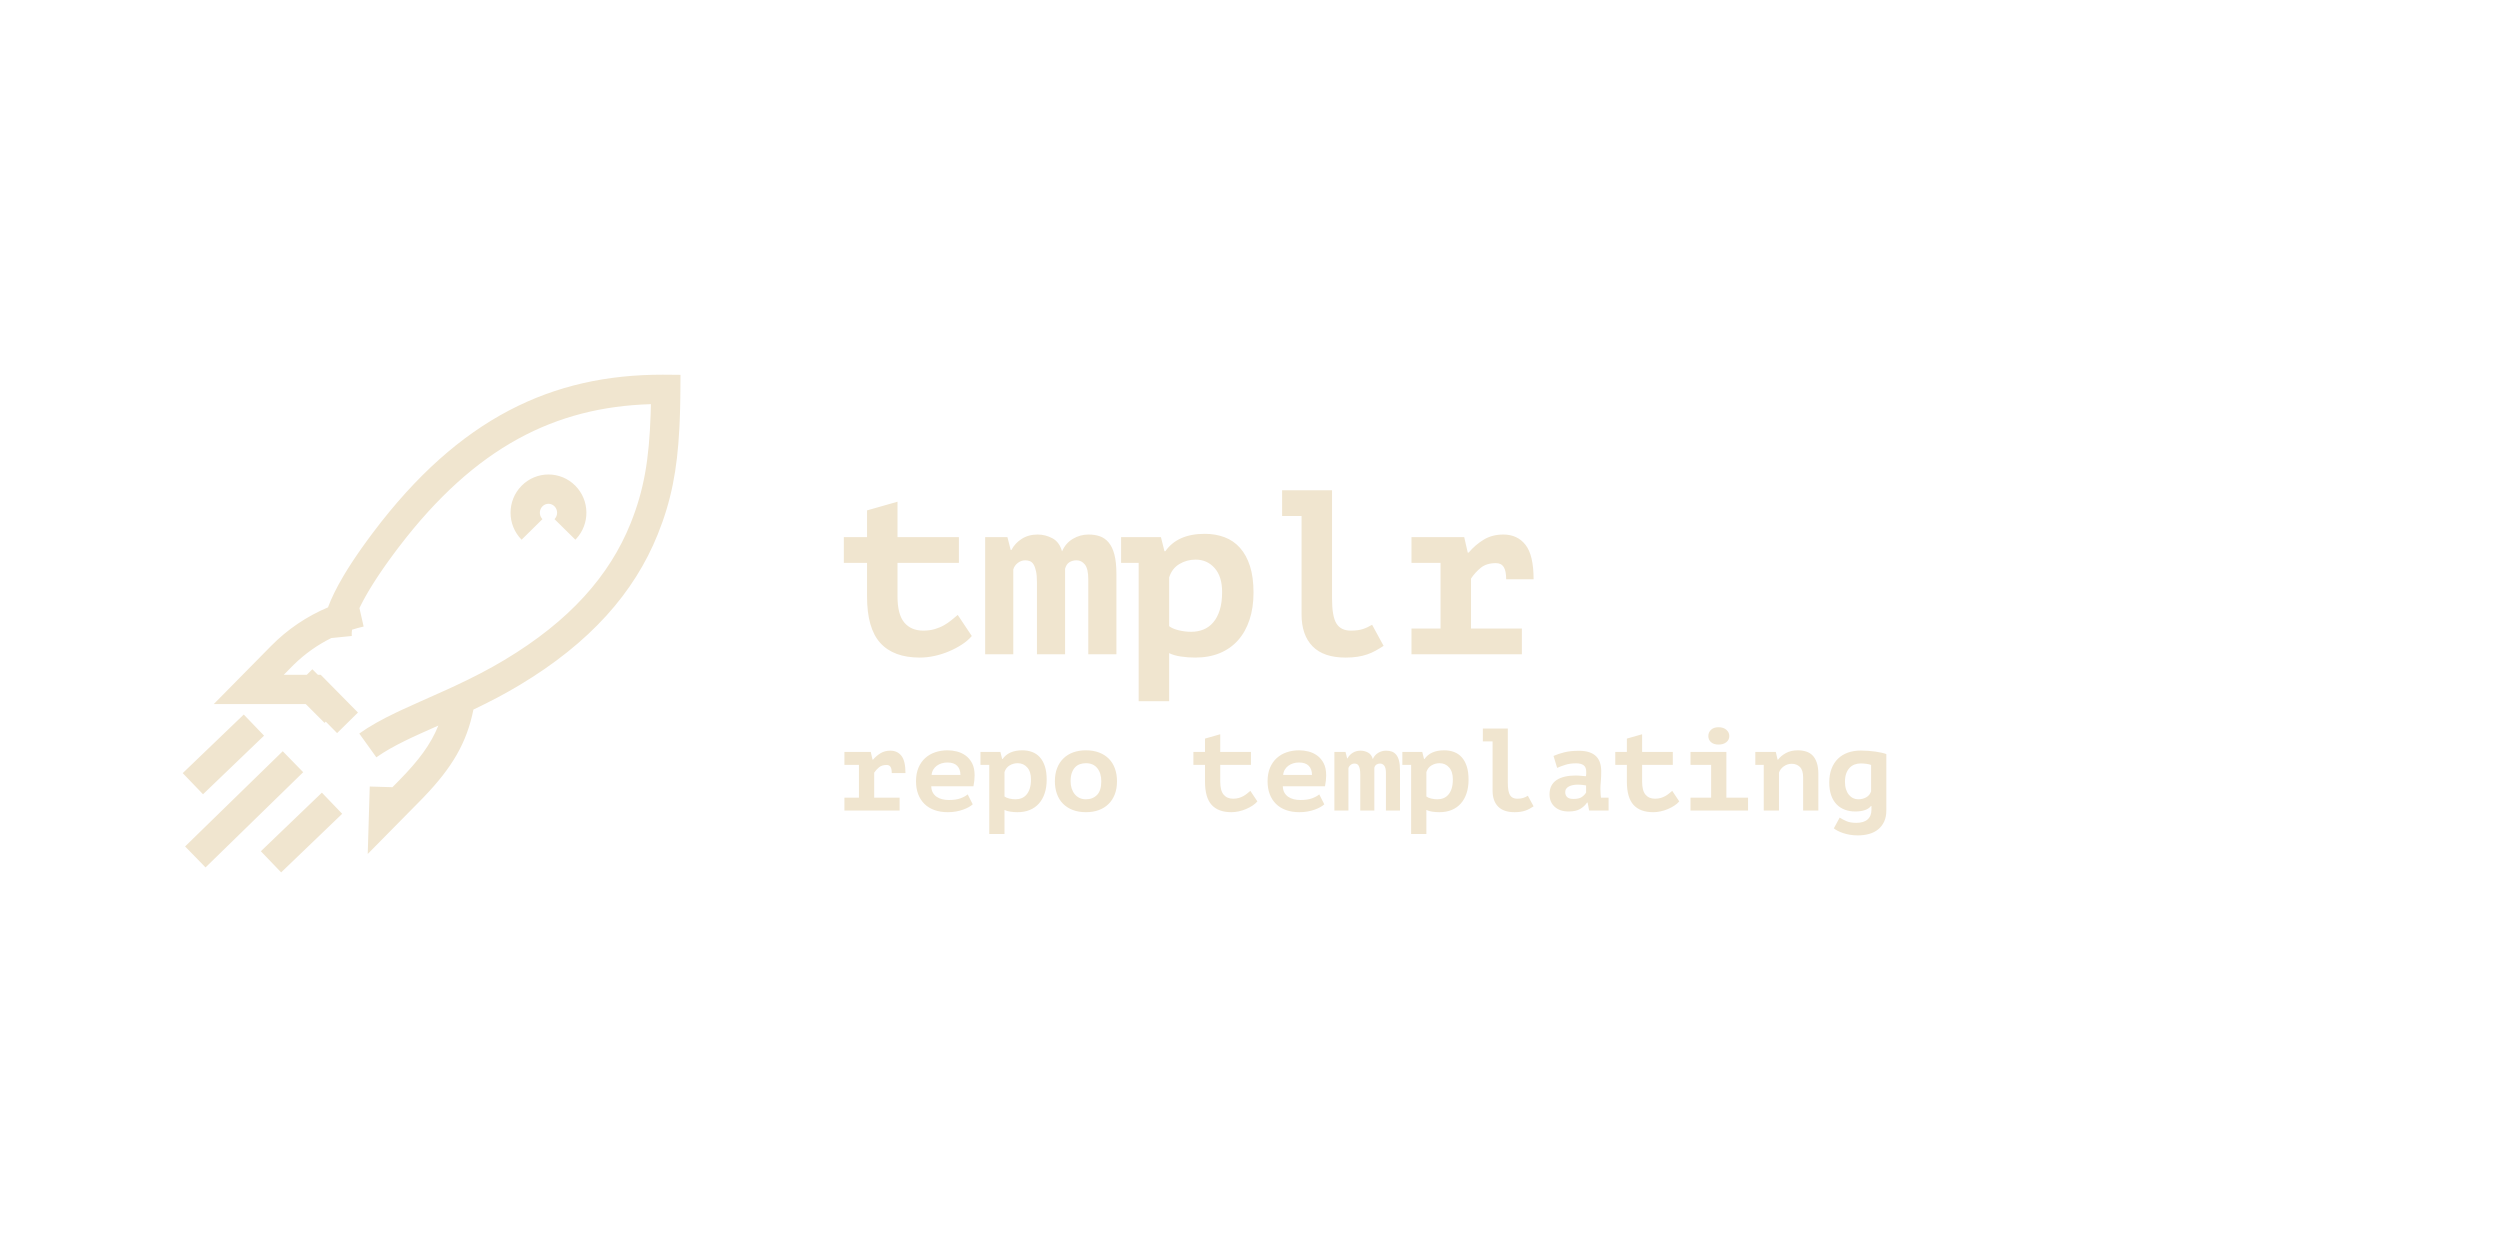
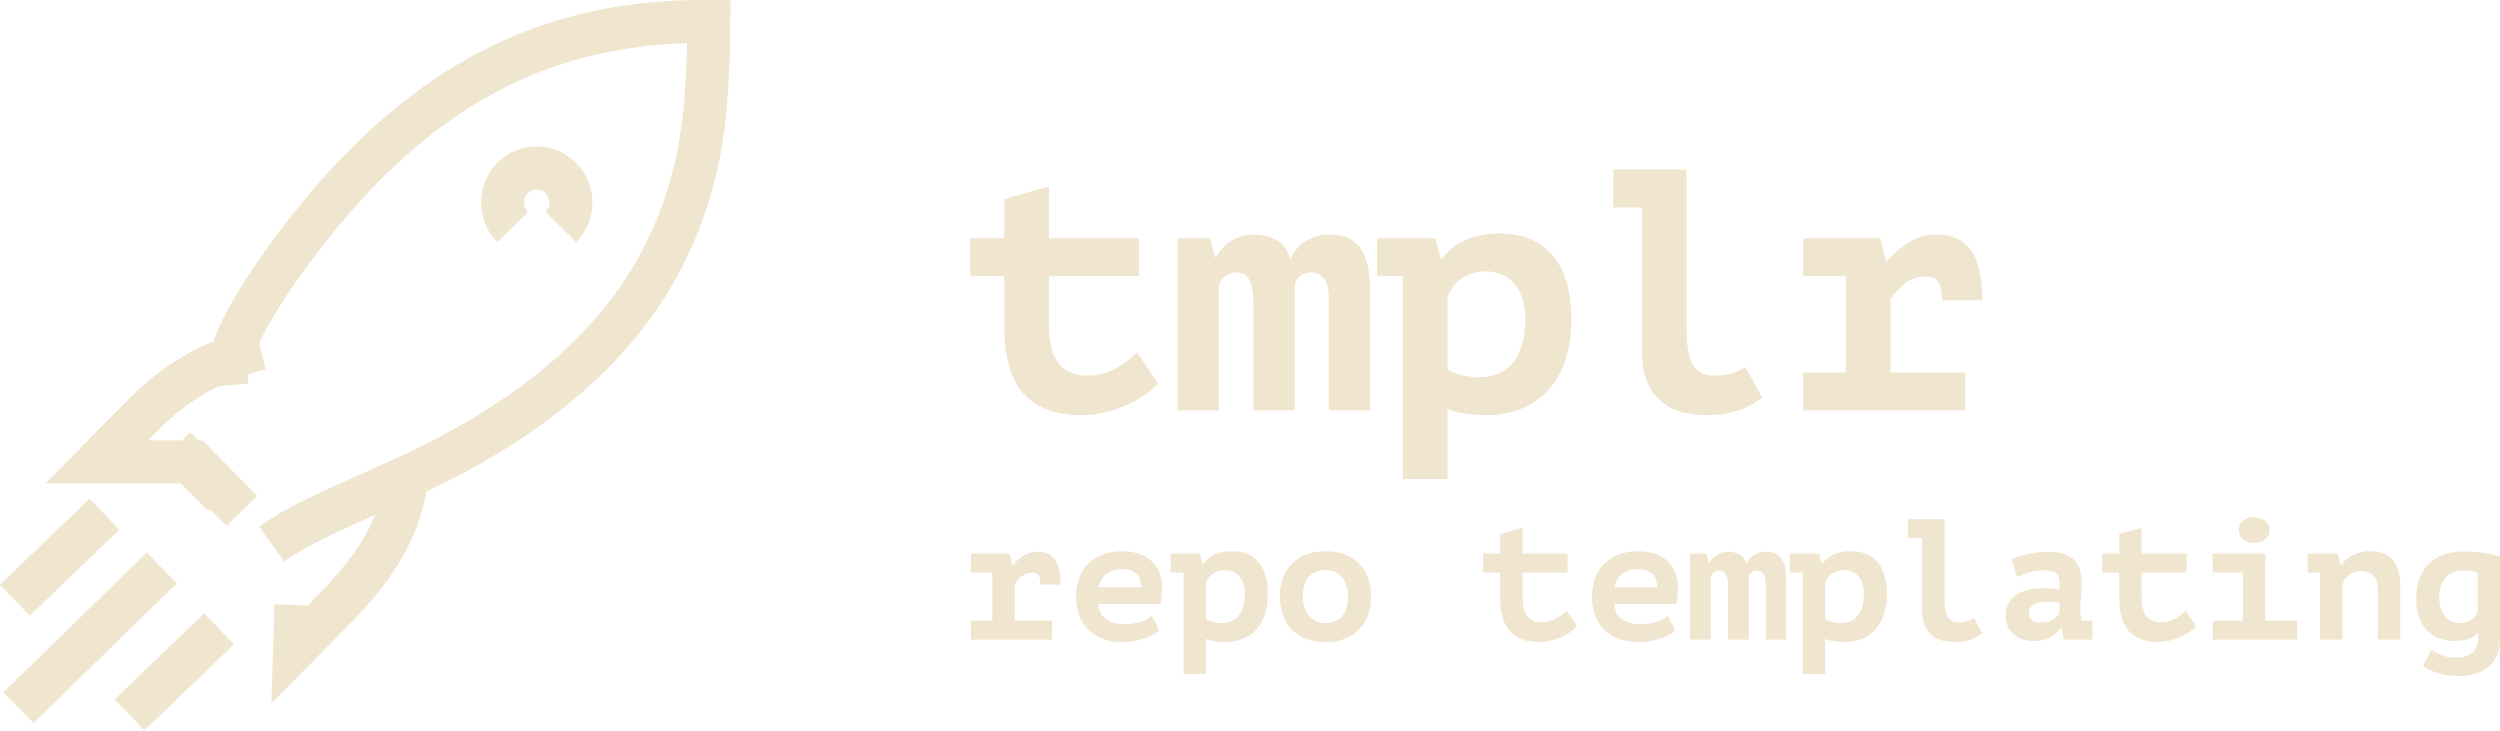
- <svg xmlns="http://www.w3.org/2000/svg" width="512px" height="256px" viewBox="0 0 512 256" version="1.1">
-   <g id="Artboard" stroke="none" stroke-width="1" fill="none" fill-rule="evenodd">
-     <path d="M65.922,162.336 L70.078,166.664 L57.578,178.664 L53.422,174.336 L65.922,162.336 Z M57.906,153.852 L62.094,158.148 L42.094,177.648 L37.906,173.352 L57.906,153.852 Z M135.687,76.738 L136.371,76.741 L139.365,76.768 L139.344,79.762 L139.323,81.695 L139.288,83.555 L139.247,84.994 L139.195,86.392 L139.132,87.751 C138.689,96.241 137.483,102.548 134.706,109.441 C129.892,121.388 120.858,131.647 106.386,140.315 C103.423,142.089 100.429,143.668 96.957,145.322 C95.585,152.168 92.564,157.222 86.801,163.231 L85.975,164.08 L75.31,174.893 L75.723,161.081 L80.369,161.219 L81.703,159.867 C85.753,155.761 88.256,152.395 89.771,148.595 L86.062,150.256 L84.413,151.012 L83.887,151.262 L82.883,151.749 C80.614,152.867 78.849,153.87 77.375,154.896 L77.081,155.104 L73.582,150.23 C75.652,148.744 78.071,147.391 81.282,145.857 L82.343,145.358 L85.994,143.707 L91.546,141.223 L93.128,140.494 C96.988,138.693 100.178,137.039 103.303,135.168 C116.679,127.156 124.828,117.903 129.14,107.199 C131.884,100.389 132.94,94.104 133.247,84.893 L133.29,83.374 L133.303,82.771 L133.193,82.775 C113.777,83.378 97.392,91.448 81.718,111.982 L81.218,112.642 L80.562,113.521 L79.624,114.805 L79.029,115.638 L78.459,116.453 L77.914,117.25 L77.393,118.027 L76.896,118.786 L76.424,119.526 L76.197,119.889 L75.761,120.599 L75.349,121.291 L74.869,122.128 L74.426,122.934 C74.313,123.145 74.204,123.352 74.099,123.557 L73.796,124.159 L73.612,124.54 L74.473,128.317 C73.671,128.5 72.878,128.715 72.097,128.962 C72.037,129.378 72.017,129.755 72.037,130.094 L72.049,130.25 L67.848,130.673 C65.049,132.058 62.472,133.879 60.217,136.079 L59.813,136.482 L58.119,138.198 L62.832,138.198 L63.969,137.062 L65.104,138.198 L65.685,138.199 L73.308,145.927 L69.036,150.141 L66.72,147.793 L66.468,148.047 L62.62,144.198 L43.774,144.199 L55.541,132.268 C58.876,128.887 62.833,126.216 67.171,124.388 C67.881,122.476 68.919,120.37 70.283,118.057 L70.777,117.234 L71.297,116.394 L71.845,115.536 L72.128,115.101 L72.716,114.217 C72.916,113.919 73.121,113.619 73.33,113.315 L73.971,112.395 L74.639,111.458 L75.333,110.502 L76.238,109.281 L76.424,109.033 C94.092,85.565 113.139,76.714 135.687,76.738 Z M49.922,146.336 L54.078,150.664 L41.578,162.664 L37.422,158.336 L49.922,146.336 Z M117.836,99.483 C120.791,102.48 120.848,107.287 118.006,110.354 L117.836,110.532 L113.564,106.319 C114.273,105.599 114.273,104.416 113.564,103.697 C112.877,103 111.781,103 111.094,103.697 C110.42,104.38 110.386,105.482 110.993,106.207 L111.094,106.319 L106.822,110.532 C103.808,107.476 103.808,102.539 106.822,99.483 C109.859,96.405 114.799,96.405 117.836,99.483 Z M177.568,115.28 L172.816,115.28 L172.816,110 L177.568,110 L177.568,104.528 L183.808,102.752 L183.808,110 L196.384,110 L196.384,115.28 L183.808,115.28 L183.808,122.144 C183.808,124.608 184.272,126.392 185.2,127.496 C186.128,128.6 187.424,129.152 189.088,129.152 C189.952,129.152 190.736,129.048 191.44,128.84 C192.144,128.632 192.776,128.368 193.336,128.048 C193.896,127.728 194.408,127.376 194.872,126.992 L196.144,125.936 L199.024,130.256 C198.48,130.896 197.8,131.48 196.984,132.008 C196.168,132.536 195.288,133 194.344,133.4 C193.4,133.8 192.416,134.112 191.392,134.336 C190.368,134.56 189.36,134.672 188.368,134.672 C184.784,134.672 182.088,133.672 180.28,131.672 C178.472,129.672 177.568,126.496 177.568,122.144 L177.568,115.28 Z M212.368,134 L212.368,119.312 C212.368,118.352 212.304,117.576 212.176,116.984 C212.048,116.392 211.88,115.928 211.672,115.592 C211.464,115.256 211.208,115.032 210.904,114.92 C210.6,114.808 210.288,114.752 209.968,114.752 C209.424,114.752 208.92,114.928 208.456,115.28 C207.992,115.632 207.68,116.08 207.52,116.624 L207.52,134 L201.76,134 L201.76,110 L206.32,110 L206.992,112.64 L207.136,112.64 C207.616,111.712 208.32,110.952 209.248,110.36 C210.176,109.768 211.264,109.472 212.512,109.472 C213.568,109.472 214.576,109.728 215.536,110.24 C216.496,110.752 217.152,111.648 217.504,112.928 C217.984,111.808 218.72,110.952 219.712,110.36 C220.704,109.768 221.776,109.472 222.928,109.472 C223.792,109.472 224.568,109.592 225.256,109.832 C225.944,110.072 226.544,110.496 227.056,111.104 C227.568,111.712 227.96,112.536 228.232,113.576 C228.504,114.616 228.64,115.952 228.64,117.584 L228.64,134 L222.88,134 L222.88,118.64 C222.88,117.2 222.648,116.192 222.184,115.616 C221.72,115.04 221.152,114.752 220.48,114.752 C219.904,114.752 219.408,114.888 218.992,115.16 C218.576,115.432 218.288,115.872 218.128,116.48 L218.128,134 L212.368,134 Z M229.6,110 L237.76,110 L238.48,112.88 L238.672,112.88 C240.336,110.512 243.024,109.328 246.736,109.328 C248.208,109.328 249.56,109.56 250.792,110.024 C252.024,110.488 253.08,111.216 253.96,112.208 C254.84,113.2 255.52,114.448 256,115.952 C256.48,117.456 256.72,119.264 256.72,121.376 C256.72,123.424 256.448,125.272 255.904,126.92 C255.36,128.568 254.576,129.968 253.552,131.12 C252.528,132.272 251.28,133.152 249.808,133.76 C248.336,134.368 246.656,134.672 244.768,134.672 C243.776,134.672 242.8,134.6 241.84,134.456 C240.88,134.312 240.08,134.08 239.44,133.76 L239.44,143.6 L233.2,143.6 L233.2,115.28 L229.6,115.28 L229.6,110 Z M244.864,114.608 C243.648,114.608 242.536,114.912 241.528,115.52 C240.52,116.128 239.824,117.04 239.44,118.256 L239.44,128.24 C239.888,128.592 240.536,128.872 241.384,129.08 C242.232,129.288 243.088,129.392 243.952,129.392 C244.848,129.392 245.68,129.24 246.448,128.936 C247.216,128.632 247.888,128.144 248.464,127.472 C249.04,126.8 249.488,125.952 249.808,124.928 C250.128,123.904 250.288,122.672 250.288,121.232 C250.288,119.12 249.776,117.488 248.752,116.336 C247.728,115.184 246.432,114.608 244.864,114.608 Z M262.576,100.4 L272.8,100.4 L272.8,122.576 C272.8,125.04 273.104,126.752 273.712,127.712 C274.32,128.672 275.296,129.152 276.64,129.152 C277.632,129.152 278.448,129.048 279.088,128.84 C279.728,128.632 280.368,128.336 281.008,127.952 L283.36,132.272 C282.816,132.624 282.272,132.952 281.728,133.256 C281.184,133.56 280.608,133.816 280,134.024 C279.392,134.232 278.728,134.392 278.008,134.504 C277.288,134.616 276.48,134.672 275.584,134.672 C272.576,134.672 270.32,133.904 268.816,132.368 C267.312,130.832 266.56,128.656 266.56,125.84 L266.56,105.68 L262.576,105.68 L262.576,100.4 Z M289.072,128.72 L295.024,128.72 L295.024,115.28 L289.072,115.28 L289.072,110 L299.872,110 L300.592,113.168 L300.784,113.168 C301.68,112.112 302.704,111.232 303.856,110.528 C305.008,109.824 306.352,109.472 307.888,109.472 C309.808,109.472 311.32,110.176 312.424,111.584 C313.528,112.992 314.08,115.344 314.08,118.64 L308.464,118.64 C308.464,117.488 308.296,116.648 307.96,116.12 C307.624,115.592 307.088,115.328 306.352,115.328 C305.072,115.328 304.04,115.648 303.256,116.288 C302.472,116.928 301.808,117.664 301.264,118.496 L301.264,128.72 L311.68,128.72 L311.68,134 L289.072,134 L289.072,128.72 Z M172.936,163.36 L175.912,163.36 L175.912,156.64 L172.936,156.64 L172.936,154 L178.336,154 L178.696,155.584 L178.792,155.584 C179.24,155.056 179.752,154.616 180.328,154.264 C180.904,153.912 181.576,153.736 182.344,153.736 C183.304,153.736 184.06,154.088 184.612,154.792 C185.164,155.496 185.44,156.672 185.44,158.32 L182.632,158.32 C182.632,157.744 182.548,157.324 182.38,157.06 C182.212,156.796 181.944,156.664 181.576,156.664 C180.936,156.664 180.42,156.824 180.028,157.144 C179.636,157.464 179.304,157.832 179.032,158.248 L179.032,163.36 L184.24,163.36 L184.24,166 L172.936,166 L172.936,163.36 Z M199.216,164.728 C199.008,164.92 198.74,165.108 198.412,165.292 C198.084,165.476 197.7,165.648 197.26,165.808 C196.82,165.968 196.336,166.096 195.808,166.192 C195.28,166.288 194.72,166.336 194.128,166.336 C193.104,166.336 192.188,166.192 191.38,165.904 C190.572,165.616 189.888,165.196 189.328,164.644 C188.768,164.092 188.34,163.428 188.044,162.652 C187.748,161.876 187.6,160.992 187.6,160 C187.6,158.944 187.768,158.02 188.104,157.228 C188.44,156.436 188.9,155.776 189.484,155.248 C190.068,154.72 190.752,154.324 191.536,154.06 C192.32,153.796 193.168,153.664 194.08,153.664 C194.688,153.664 195.316,153.744 195.964,153.904 C196.612,154.064 197.208,154.34 197.752,154.732 C198.296,155.124 198.74,155.648 199.084,156.304 C199.428,156.96 199.6,157.792 199.6,158.8 C199.6,159.488 199.52,160.232 199.36,161.032 L190.72,161.032 C190.736,161.544 190.844,161.976 191.044,162.328 C191.244,162.68 191.508,162.968 191.836,163.192 C192.164,163.416 192.54,163.58 192.964,163.684 C193.388,163.788 193.84,163.84 194.32,163.84 C195.28,163.84 196.068,163.728 196.684,163.504 C197.3,163.28 197.8,163.008 198.184,162.688 L199.216,164.728 Z M194.032,156.16 C193.616,156.16 193.224,156.216 192.856,156.328 C192.488,156.44 192.156,156.604 191.86,156.82 C191.564,157.036 191.32,157.304 191.128,157.624 C190.936,157.944 190.824,158.304 190.792,158.704 L196.696,158.704 C196.696,157.92 196.476,157.3 196.036,156.844 C195.596,156.388 194.928,156.16 194.032,156.16 Z M200.8,154 L204.88,154 L205.24,155.44 L205.336,155.44 C206.168,154.256 207.512,153.664 209.368,153.664 C210.104,153.664 210.78,153.78 211.396,154.012 C212.012,154.244 212.54,154.608 212.98,155.104 C213.42,155.6 213.76,156.224 214,156.976 C214.24,157.728 214.36,158.632 214.36,159.688 C214.36,160.712 214.224,161.636 213.952,162.46 C213.68,163.284 213.288,163.984 212.776,164.56 C212.264,165.136 211.64,165.576 210.904,165.88 C210.168,166.184 209.328,166.336 208.384,166.336 C207.888,166.336 207.4,166.3 206.92,166.228 C206.44,166.156 206.04,166.04 205.72,165.88 L205.72,170.8 L202.6,170.8 L202.6,156.64 L200.8,156.64 L200.8,154 Z M208.432,156.304 C207.824,156.304 207.268,156.456 206.764,156.76 C206.26,157.064 205.912,157.52 205.72,158.128 L205.72,163.12 C205.944,163.296 206.268,163.436 206.692,163.54 C207.116,163.644 207.544,163.696 207.976,163.696 C208.424,163.696 208.84,163.62 209.224,163.468 C209.608,163.316 209.944,163.072 210.232,162.736 C210.52,162.4 210.744,161.976 210.904,161.464 C211.064,160.952 211.144,160.336 211.144,159.616 C211.144,158.56 210.888,157.744 210.376,157.168 C209.864,156.592 209.216,156.304 208.432,156.304 Z M216.04,160 C216.04,158.992 216.192,158.096 216.496,157.312 C216.8,156.528 217.232,155.864 217.792,155.32 C218.352,154.776 219.02,154.364 219.796,154.084 C220.572,153.804 221.44,153.664 222.4,153.664 C223.408,153.664 224.308,153.816 225.1,154.12 C225.892,154.424 226.56,154.852 227.104,155.404 C227.648,155.956 228.06,156.624 228.34,157.408 C228.62,158.192 228.76,159.056 228.76,160 C228.76,161.008 228.608,161.904 228.304,162.688 C228,163.472 227.568,164.136 227.008,164.68 C226.448,165.224 225.78,165.636 225.004,165.916 C224.228,166.196 223.36,166.336 222.4,166.336 C221.392,166.336 220.492,166.184 219.7,165.88 C218.908,165.576 218.24,165.148 217.696,164.596 C217.152,164.044 216.74,163.376 216.46,162.592 C216.18,161.808 216.04,160.944 216.04,160 Z M219.256,160 C219.256,160.528 219.328,161.016 219.472,161.464 C219.616,161.912 219.824,162.304 220.096,162.64 C220.368,162.976 220.696,163.236 221.08,163.42 C221.464,163.604 221.904,163.696 222.4,163.696 C223.328,163.696 224.084,163.4 224.668,162.808 C225.252,162.216 225.544,161.28 225.544,160 C225.544,158.896 225.272,158.004 224.728,157.324 C224.184,156.644 223.408,156.304 222.4,156.304 C221.952,156.304 221.536,156.372 221.152,156.508 C220.768,156.644 220.436,156.864 220.156,157.168 C219.876,157.472 219.656,157.856 219.496,158.32 C219.336,158.784 219.256,159.344 219.256,160 Z M246.784,156.64 L244.408,156.64 L244.408,154 L246.784,154 L246.784,151.264 L249.904,150.376 L249.904,154 L256.192,154 L256.192,156.64 L249.904,156.64 L249.904,160.072 C249.904,161.304 250.136,162.196 250.6,162.748 C251.064,163.3 251.712,163.576 252.544,163.576 C252.976,163.576 253.368,163.524 253.72,163.42 C254.072,163.316 254.388,163.184 254.668,163.024 C254.948,162.864 255.204,162.688 255.436,162.496 L256.072,161.968 L257.512,164.128 C257.24,164.448 256.9,164.74 256.492,165.004 C256.084,165.268 255.644,165.5 255.172,165.7 C254.7,165.9 254.208,166.056 253.696,166.168 C253.184,166.28 252.68,166.336 252.184,166.336 C250.392,166.336 249.044,165.836 248.14,164.836 C247.236,163.836 246.784,162.248 246.784,160.072 L246.784,156.64 Z M271.216,164.728 C271.008,164.92 270.74,165.108 270.412,165.292 C270.084,165.476 269.7,165.648 269.26,165.808 C268.82,165.968 268.336,166.096 267.808,166.192 C267.28,166.288 266.72,166.336 266.128,166.336 C265.104,166.336 264.188,166.192 263.38,165.904 C262.572,165.616 261.888,165.196 261.328,164.644 C260.768,164.092 260.34,163.428 260.044,162.652 C259.748,161.876 259.6,160.992 259.6,160 C259.6,158.944 259.768,158.02 260.104,157.228 C260.44,156.436 260.9,155.776 261.484,155.248 C262.068,154.72 262.752,154.324 263.536,154.06 C264.32,153.796 265.168,153.664 266.08,153.664 C266.688,153.664 267.316,153.744 267.964,153.904 C268.612,154.064 269.208,154.34 269.752,154.732 C270.296,155.124 270.74,155.648 271.084,156.304 C271.428,156.96 271.6,157.792 271.6,158.8 C271.6,159.488 271.52,160.232 271.36,161.032 L262.72,161.032 C262.736,161.544 262.844,161.976 263.044,162.328 C263.244,162.68 263.508,162.968 263.836,163.192 C264.164,163.416 264.54,163.58 264.964,163.684 C265.388,163.788 265.84,163.84 266.32,163.84 C267.28,163.84 268.068,163.728 268.684,163.504 C269.3,163.28 269.8,163.008 270.184,162.688 L271.216,164.728 Z M266.032,156.16 C265.616,156.16 265.224,156.216 264.856,156.328 C264.488,156.44 264.156,156.604 263.86,156.82 C263.564,157.036 263.32,157.304 263.128,157.624 C262.936,157.944 262.824,158.304 262.792,158.704 L268.696,158.704 C268.696,157.92 268.476,157.3 268.036,156.844 C267.596,156.388 266.928,156.16 266.032,156.16 Z M278.584,166 L278.584,158.656 C278.584,158.176 278.552,157.788 278.488,157.492 C278.424,157.196 278.34,156.964 278.236,156.796 C278.132,156.628 278.004,156.516 277.852,156.46 C277.7,156.404 277.544,156.376 277.384,156.376 C277.112,156.376 276.86,156.464 276.628,156.64 C276.396,156.816 276.24,157.04 276.16,157.312 L276.16,166 L273.28,166 L273.28,154 L275.56,154 L275.896,155.32 L275.968,155.32 C276.208,154.856 276.56,154.476 277.024,154.18 C277.488,153.884 278.032,153.736 278.656,153.736 C279.184,153.736 279.688,153.864 280.168,154.12 C280.648,154.376 280.976,154.824 281.152,155.464 C281.392,154.904 281.76,154.476 282.256,154.18 C282.752,153.884 283.288,153.736 283.864,153.736 C284.296,153.736 284.684,153.796 285.028,153.916 C285.372,154.036 285.672,154.248 285.928,154.552 C286.184,154.856 286.38,155.268 286.516,155.788 C286.652,156.308 286.72,156.976 286.72,157.792 L286.72,166 L283.84,166 L283.84,158.32 C283.84,157.6 283.724,157.096 283.492,156.808 C283.26,156.52 282.976,156.376 282.64,156.376 C282.352,156.376 282.104,156.444 281.896,156.58 C281.688,156.716 281.544,156.936 281.464,157.24 L281.464,166 L278.584,166 Z M287.2,154 L291.28,154 L291.64,155.44 L291.736,155.44 C292.568,154.256 293.912,153.664 295.768,153.664 C296.504,153.664 297.18,153.78 297.796,154.012 C298.412,154.244 298.94,154.608 299.38,155.104 C299.82,155.6 300.16,156.224 300.4,156.976 C300.64,157.728 300.76,158.632 300.76,159.688 C300.76,160.712 300.624,161.636 300.352,162.46 C300.08,163.284 299.688,163.984 299.176,164.56 C298.664,165.136 298.04,165.576 297.304,165.88 C296.568,166.184 295.728,166.336 294.784,166.336 C294.288,166.336 293.8,166.3 293.32,166.228 C292.84,166.156 292.44,166.04 292.12,165.88 L292.12,170.8 L289,170.8 L289,156.64 L287.2,156.64 L287.2,154 Z M294.832,156.304 C294.224,156.304 293.668,156.456 293.164,156.76 C292.66,157.064 292.312,157.52 292.12,158.128 L292.12,163.12 C292.344,163.296 292.668,163.436 293.092,163.54 C293.516,163.644 293.944,163.696 294.376,163.696 C294.824,163.696 295.24,163.62 295.624,163.468 C296.008,163.316 296.344,163.072 296.632,162.736 C296.92,162.4 297.144,161.976 297.304,161.464 C297.464,160.952 297.544,160.336 297.544,159.616 C297.544,158.56 297.288,157.744 296.776,157.168 C296.264,156.592 295.616,156.304 294.832,156.304 Z M303.688,149.2 L308.8,149.2 L308.8,160.288 C308.8,161.52 308.952,162.376 309.256,162.856 C309.56,163.336 310.048,163.576 310.72,163.576 C311.216,163.576 311.624,163.524 311.944,163.42 C312.264,163.316 312.584,163.168 312.904,162.976 L314.08,165.136 C313.808,165.312 313.536,165.476 313.264,165.628 C312.992,165.78 312.704,165.908 312.4,166.012 C312.096,166.116 311.764,166.196 311.404,166.252 C311.044,166.308 310.64,166.336 310.192,166.336 C308.688,166.336 307.56,165.952 306.808,165.184 C306.056,164.416 305.68,163.328 305.68,161.92 L305.68,151.84 L303.688,151.84 L303.688,149.2 Z M318.16,154.816 C318.8,154.528 319.54,154.28 320.38,154.072 C321.22,153.864 322.216,153.76 323.368,153.76 C324.2,153.76 324.908,153.86 325.492,154.06 C326.076,154.26 326.548,154.544 326.908,154.912 C327.268,155.28 327.528,155.72 327.688,156.232 C327.848,156.744 327.928,157.32 327.928,157.96 C327.928,158.659 327.907,159.271 327.866,159.794 L327.844,160.048 C327.788,160.624 327.76,161.136 327.76,161.584 C327.76,161.92 327.776,162.296 327.808,162.712 C327.84,162.936 327.864,163.152 327.88,163.36 L329.44,163.36 L329.44,166 L325.456,166 L325.144,164.368 L325.024,164.368 C324.704,164.864 324.248,165.292 323.656,165.652 C323.064,166.012 322.264,166.192 321.256,166.192 C320.056,166.192 319.104,165.872 318.4,165.232 C317.696,164.592 317.344,163.744 317.344,162.688 C317.344,162.016 317.468,161.436 317.716,160.948 C317.964,160.46 318.324,160.06 318.796,159.748 C319.268,159.436 319.836,159.204 320.5,159.052 C321.164,158.9 321.904,158.824 322.72,158.824 C322.912,158.824 323.111,158.831 323.317,158.845 L324.286,158.93 L324.808,158.968 C324.84,158.808 324.856,158.648 324.856,158.488 L324.856,158.032 C324.856,157.424 324.68,156.988 324.328,156.724 C323.976,156.46 323.456,156.328 322.768,156.328 C321.952,156.328 321.216,156.432 320.56,156.64 C319.904,156.848 319.352,157.056 318.904,157.264 L318.16,154.816 Z M322.264,163.624 C323.032,163.624 323.608,163.484 323.992,163.204 C324.376,162.924 324.656,162.624 324.832,162.304 L324.832,160.864 L324.602,160.824 L324.206,160.768 L324.206,160.768 L324.112,160.756 C323.792,160.716 323.448,160.696 323.08,160.696 C322.776,160.696 322.472,160.724 322.168,160.78 C321.864,160.836 321.592,160.924 321.352,161.044 C321.112,161.164 320.92,161.32 320.776,161.512 C320.632,161.704 320.56,161.936 320.56,162.208 C320.56,162.656 320.692,163.004 320.956,163.252 C321.22,163.5 321.656,163.624 322.264,163.624 Z M333.184,156.64 L330.808,156.64 L330.808,154 L333.184,154 L333.184,151.264 L336.304,150.376 L336.304,154 L342.592,154 L342.592,156.64 L336.304,156.64 L336.304,160.072 C336.304,161.304 336.536,162.196 337,162.748 C337.464,163.3 338.112,163.576 338.944,163.576 C339.376,163.576 339.768,163.524 340.12,163.42 C340.472,163.316 340.788,163.184 341.068,163.024 C341.348,162.864 341.604,162.688 341.836,162.496 L342.472,161.968 L343.912,164.128 C343.64,164.448 343.3,164.74 342.892,165.004 C342.484,165.268 342.044,165.5 341.572,165.7 C341.1,165.9 340.608,166.056 340.096,166.168 C339.584,166.28 339.08,166.336 338.584,166.336 C336.792,166.336 335.444,165.836 334.54,164.836 C333.636,163.836 333.184,162.248 333.184,160.072 L333.184,156.64 Z M346.216,163.36 L350.44,163.36 L350.44,156.64 L346.216,156.64 L346.216,154 L353.56,154 L353.56,163.36 L358,163.36 L358,166 L346.216,166 L346.216,163.36 Z M349.864,150.736 C349.864,150.24 350.048,149.816 350.416,149.464 C350.784,149.112 351.296,148.936 351.952,148.936 C352.624,148.936 353.16,149.112 353.56,149.464 C353.96,149.816 354.16,150.24 354.16,150.736 C354.16,151.248 353.96,151.668 353.56,151.996 C353.16,152.324 352.624,152.488 351.952,152.488 C351.296,152.488 350.784,152.324 350.416,151.996 C350.048,151.668 349.864,151.248 349.864,150.736 Z M359.488,154 L363.688,154 L364.048,155.584 L364.144,155.584 C364.512,155.072 365.04,154.624 365.728,154.24 C366.416,153.856 367.24,153.664 368.2,153.664 C368.792,153.664 369.348,153.744 369.868,153.904 C370.388,154.064 370.832,154.328 371.2,154.696 C371.568,155.064 371.86,155.564 372.076,156.196 C372.292,156.828 372.4,157.608 372.4,158.536 L372.4,166 L369.28,166 L369.28,159.184 C369.28,158.208 369.06,157.504 368.62,157.072 C368.18,156.64 367.624,156.424 366.952,156.424 C366.36,156.424 365.82,156.596 365.332,156.94 C364.844,157.284 364.512,157.712 364.336,158.224 L364.336,166 L361.216,166 L361.216,156.64 L359.488,156.64 L359.488,154 Z M386.32,166 C386.32,166.864 386.172,167.616 385.876,168.256 C385.58,168.896 385.172,169.428 384.652,169.852 C384.132,170.276 383.516,170.588 382.804,170.788 C382.092,170.988 381.312,171.088 380.464,171.088 C379.888,171.088 379.348,171.044 378.844,170.956 C378.34,170.868 377.876,170.752 377.452,170.608 C377.028,170.464 376.656,170.308 376.336,170.14 C376.016,169.972 375.76,169.808 375.568,169.648 L376.768,167.44 C377.152,167.696 377.612,167.94 378.148,168.172 C378.684,168.404 379.36,168.52 380.176,168.52 C381.184,168.52 381.952,168.288 382.48,167.824 C383.008,167.36 383.272,166.696 383.272,165.832 L383.272,165.064 L383.176,165.064 C382.888,165.448 382.464,165.732 381.904,165.916 C381.344,166.1 380.696,166.192 379.96,166.192 C379.192,166.192 378.484,166.072 377.836,165.832 C377.188,165.592 376.624,165.228 376.144,164.74 C375.664,164.252 375.292,163.632 375.028,162.88 C374.764,162.128 374.632,161.248 374.632,160.24 C374.632,159.184 374.788,158.248 375.1,157.432 C375.412,156.616 375.852,155.932 376.42,155.38 C376.988,154.828 377.668,154.412 378.46,154.132 C379.252,153.852 380.136,153.712 381.112,153.712 C381.624,153.712 382.136,153.732 382.648,153.772 C383.16,153.812 383.644,153.864 384.1,153.928 C384.556,153.992 384.976,154.068 385.36,154.156 C385.744,154.244 386.064,154.336 386.32,154.432 L386.32,166 Z M380.56,163.696 C381.168,163.696 381.716,163.56 382.204,163.288 C382.692,163.016 383.024,162.608 383.2,162.064 L383.2,156.664 C382.976,156.568 382.66,156.492 382.252,156.436 C381.844,156.38 381.456,156.352 381.088,156.352 C380.64,156.352 380.22,156.424 379.828,156.568 C379.436,156.712 379.092,156.94 378.796,157.252 C378.5,157.564 378.268,157.956 378.1,158.428 C377.932,158.9 377.848,159.464 377.848,160.12 C377.848,160.696 377.92,161.208 378.064,161.656 C378.208,162.104 378.408,162.48 378.664,162.784 C378.92,163.088 379.208,163.316 379.528,163.468 C379.848,163.62 380.192,163.696 380.56,163.696 Z" id="Shape" fill="#F0E5CF" fill-rule="nonzero" />
+ <svg xmlns="http://www.w3.org/2000/svg" width="348.898px" height="101.926px" viewBox="0 0 348.898 101.926" version="1.1">
+   <g id="Page-1" stroke="none" stroke-width="1" fill="none" fill-rule="evenodd">
+     <g id="Artboard" fill="#F0E5CF" fill-rule="nonzero">
+       <g id="logo-dark" transform="translate(0, -0)">
+         <path d="M28.5,85.598 L32.655,89.926 L20.155,101.926 L16,97.598 L28.5,85.598 Z M20.483,77.114 L24.672,81.41 L4.672,100.91 L0.483,96.614 L20.483,77.114 Z M98.264,4.93909357e-05 L98.949,0.004 L101.942,0.031 L101.922,3.024 L101.901,4.957 L101.865,6.818 L101.825,8.257 L101.773,9.654 L101.709,11.013 C101.266,19.504 100.061,25.81 97.283,32.703 C92.469,44.651 83.436,54.909 68.963,63.577 C66.001,65.352 63.007,66.93 59.535,68.584 C58.162,75.43 55.141,80.484 49.379,86.493 L48.553,87.342 L37.888,98.155 L38.301,84.343 L42.947,84.481 L44.281,83.129 C48.33,79.024 50.834,75.658 52.348,71.857 L48.639,73.519 L46.99,74.275 L46.464,74.524 L45.46,75.011 C43.191,76.13 41.427,77.132 39.953,78.158 L39.658,78.367 L36.16,73.492 C38.23,72.006 40.649,70.653 43.86,69.119 L44.921,68.62 L48.571,66.969 L54.124,64.485 L55.706,63.756 C59.566,61.955 62.756,60.301 65.88,58.43 C79.257,50.418 87.405,41.165 91.718,30.461 C94.462,23.651 95.517,17.366 95.824,8.156 L95.867,6.636 L95.88,6.033 L95.77,6.037 C76.354,6.64 59.97,14.71 44.295,35.245 L43.795,35.904 L43.139,36.783 L42.201,38.067 L41.607,38.9 L41.037,39.715 L40.491,40.512 L39.97,41.289 L39.474,42.048 L39.001,42.788 L38.774,43.151 L38.338,43.862 L37.927,44.553 L37.446,45.39 L37.004,46.196 C36.891,46.407 36.782,46.615 36.677,46.819 L36.374,47.421 L36.19,47.802 L37.051,51.579 C36.248,51.762 35.456,51.977 34.675,52.224 C34.614,52.64 34.594,53.018 34.615,53.356 L34.627,53.512 L30.426,53.936 C27.626,55.321 25.049,57.141 22.795,59.341 L22.391,59.744 L20.697,61.46 L25.41,61.46 L26.547,60.324 L27.682,61.46 L28.263,61.461 L35.885,69.19 L31.614,73.403 L29.298,71.055 L29.046,71.309 L25.198,67.46 L6.352,67.461 L18.119,55.53 C21.454,52.149 25.41,49.478 29.749,47.65 C30.458,45.739 31.497,43.633 32.861,41.319 L33.354,40.496 L33.875,39.656 L34.422,38.798 L34.706,38.363 L35.293,37.479 C35.494,37.182 35.698,36.881 35.908,36.577 L36.549,35.658 L37.216,34.72 L37.911,33.764 L38.816,32.543 L39.002,32.295 C56.67,8.827 75.717,-0.024 98.264,4.93909357e-05 Z M12.5,69.598 L16.655,73.926 L4.155,85.926 L0,81.598 L12.5,69.598 Z M80.413,22.745 C83.369,25.742 83.426,30.549 80.584,33.616 L80.413,33.794 L76.141,29.581 C76.851,28.861 76.851,27.678 76.141,26.959 C75.454,26.262 74.358,26.262 73.671,26.959 C72.997,27.642 72.964,28.744 73.57,29.47 L73.671,29.581 L69.4,33.794 C66.386,30.738 66.386,25.801 69.4,22.745 C72.436,19.667 77.377,19.667 80.413,22.745 Z M140.146,38.542 L135.394,38.542 L135.394,33.262 L140.146,33.262 L140.146,27.79 L146.386,26.014 L146.386,33.262 L158.962,33.262 L158.962,38.542 L146.386,38.542 L146.386,45.406 C146.386,47.87 146.85,49.654 147.778,50.758 C148.706,51.862 150.002,52.414 151.666,52.414 C152.53,52.414 153.314,52.31 154.018,52.102 C154.722,51.894 155.354,51.63 155.914,51.31 C156.474,50.99 156.986,50.638 157.45,50.254 L158.722,49.198 L161.602,53.518 C161.058,54.158 160.378,54.742 159.562,55.27 C158.746,55.798 157.866,56.262 156.922,56.662 C155.978,57.062 154.994,57.374 153.97,57.598 C152.946,57.822 151.938,57.934 150.946,57.934 C147.362,57.934 144.666,56.934 142.858,54.934 C141.05,52.934 140.146,49.758 140.146,45.406 L140.146,38.542 Z M174.946,57.262 L174.946,42.574 C174.946,41.614 174.882,40.838 174.754,40.246 C174.626,39.654 174.458,39.19 174.25,38.854 C174.042,38.518 173.786,38.294 173.482,38.182 C173.178,38.07 172.866,38.014 172.546,38.014 C172.002,38.014 171.498,38.19 171.034,38.542 C170.57,38.894 170.258,39.342 170.098,39.886 L170.098,57.262 L164.338,57.262 L164.338,33.262 L168.898,33.262 L169.57,35.902 L169.714,35.902 C170.194,34.974 170.898,34.214 171.826,33.622 C172.754,33.03 173.842,32.734 175.09,32.734 C176.146,32.734 177.154,32.99 178.114,33.502 C179.074,34.014 179.73,34.91 180.082,36.19 C180.562,35.07 181.298,34.214 182.29,33.622 C183.282,33.03 184.354,32.734 185.506,32.734 C186.37,32.734 187.146,32.854 187.834,33.094 C188.522,33.334 189.122,33.758 189.634,34.366 C190.146,34.974 190.538,35.798 190.81,36.838 C191.082,37.878 191.218,39.214 191.218,40.846 L191.218,57.262 L185.458,57.262 L185.458,41.902 C185.458,40.462 185.226,39.454 184.762,38.878 C184.298,38.302 183.73,38.014 183.058,38.014 C182.482,38.014 181.986,38.15 181.57,38.422 C181.154,38.694 180.866,39.134 180.706,39.742 L180.706,57.262 L174.946,57.262 Z M192.178,33.262 L200.338,33.262 L201.058,36.142 L201.25,36.142 C202.914,33.774 205.602,32.59 209.314,32.59 C210.786,32.59 212.138,32.822 213.37,33.286 C214.602,33.75 215.658,34.478 216.538,35.47 C217.418,36.462 218.098,37.71 218.578,39.214 C219.058,40.718 219.298,42.526 219.298,44.638 C219.298,46.686 219.026,48.534 218.482,50.182 C217.938,51.83 217.154,53.23 216.13,54.382 C215.106,55.534 213.858,56.414 212.386,57.022 C210.914,57.63 209.234,57.934 207.346,57.934 C206.354,57.934 205.378,57.862 204.418,57.718 C203.458,57.574 202.658,57.342 202.018,57.022 L202.018,66.862 L195.778,66.862 L195.778,38.542 L192.178,38.542 L192.178,33.262 Z M207.442,37.87 C206.226,37.87 205.114,38.174 204.106,38.782 C203.098,39.39 202.402,40.302 202.018,41.518 L202.018,51.502 C202.466,51.854 203.114,52.134 203.962,52.342 C204.81,52.55 205.666,52.654 206.53,52.654 C207.426,52.654 208.258,52.502 209.026,52.198 C209.794,51.894 210.466,51.406 211.042,50.734 C211.618,50.062 212.066,49.214 212.386,48.19 C212.706,47.166 212.866,45.934 212.866,44.494 C212.866,42.382 212.354,40.75 211.33,39.598 C210.306,38.446 209.01,37.87 207.442,37.87 Z M225.154,23.662 L235.378,23.662 L235.378,45.838 C235.378,48.302 235.682,50.014 236.29,50.974 C236.898,51.934 237.874,52.414 239.218,52.414 C240.21,52.414 241.026,52.31 241.666,52.102 C242.306,51.894 242.946,51.598 243.586,51.214 L245.938,55.534 C245.394,55.886 244.85,56.214 244.306,56.518 C243.762,56.822 243.186,57.078 242.578,57.286 C241.97,57.494 241.306,57.654 240.586,57.766 C239.866,57.878 239.058,57.934 238.162,57.934 C235.154,57.934 232.898,57.166 231.394,55.63 C229.89,54.094 229.138,51.918 229.138,49.102 L229.138,28.942 L225.154,28.942 L225.154,23.662 Z M251.65,51.982 L257.602,51.982 L257.602,38.542 L251.65,38.542 L251.65,33.262 L262.45,33.262 L263.17,36.43 L263.362,36.43 C264.258,35.374 265.282,34.494 266.434,33.79 C267.586,33.086 268.93,32.734 270.466,32.734 C272.386,32.734 273.898,33.438 275.002,34.846 C276.106,36.254 276.658,38.606 276.658,41.902 L271.042,41.902 C271.042,40.75 270.874,39.91 270.538,39.382 C270.202,38.854 269.666,38.59 268.93,38.59 C267.65,38.59 266.618,38.91 265.834,39.55 C265.05,40.19 264.386,40.926 263.842,41.758 L263.842,51.982 L274.258,51.982 L274.258,57.262 L251.65,57.262 L251.65,51.982 Z M135.514,86.622 L138.49,86.622 L138.49,79.902 L135.514,79.902 L135.514,77.262 L140.914,77.262 L141.274,78.846 L141.37,78.846 C141.818,78.318 142.33,77.878 142.906,77.526 C143.482,77.174 144.154,76.998 144.922,76.998 C145.882,76.998 146.638,77.35 147.19,78.054 C147.742,78.758 148.018,79.934 148.018,81.582 L145.21,81.582 C145.21,81.006 145.126,80.586 144.958,80.322 C144.79,80.058 144.522,79.926 144.154,79.926 C143.514,79.926 142.998,80.086 142.606,80.406 C142.214,80.726 141.882,81.094 141.61,81.51 L141.61,86.622 L146.818,86.622 L146.818,89.262 L135.514,89.262 L135.514,86.622 Z M161.794,87.99 C161.586,88.182 161.318,88.37 160.99,88.554 C160.662,88.738 160.278,88.91 159.838,89.07 C159.398,89.23 158.914,89.358 158.386,89.454 C157.858,89.55 157.298,89.598 156.706,89.598 C155.682,89.598 154.766,89.454 153.958,89.166 C153.15,88.878 152.466,88.458 151.906,87.906 C151.346,87.354 150.918,86.69 150.622,85.914 C150.326,85.138 150.178,84.254 150.178,83.262 C150.178,82.206 150.346,81.282 150.682,80.49 C151.018,79.698 151.478,79.038 152.062,78.51 C152.646,77.982 153.33,77.586 154.114,77.322 C154.898,77.058 155.746,76.926 156.658,76.926 C157.266,76.926 157.894,77.006 158.542,77.166 C159.19,77.326 159.786,77.602 160.33,77.994 C160.874,78.386 161.318,78.91 161.662,79.566 C162.006,80.222 162.178,81.054 162.178,82.062 C162.178,82.75 162.098,83.494 161.938,84.294 L153.298,84.294 C153.314,84.806 153.422,85.238 153.622,85.59 C153.822,85.942 154.086,86.23 154.414,86.454 C154.742,86.678 155.118,86.842 155.542,86.946 C155.966,87.05 156.418,87.102 156.898,87.102 C157.858,87.102 158.646,86.99 159.262,86.766 C159.878,86.542 160.378,86.27 160.762,85.95 L161.794,87.99 Z M156.61,79.422 C156.194,79.422 155.802,79.478 155.434,79.59 C155.066,79.702 154.734,79.866 154.438,80.082 C154.142,80.298 153.898,80.566 153.706,80.886 C153.514,81.206 153.402,81.566 153.37,81.966 L159.274,81.966 C159.274,81.182 159.054,80.562 158.614,80.106 C158.174,79.65 157.506,79.422 156.61,79.422 Z M163.378,77.262 L167.458,77.262 L167.818,78.702 L167.914,78.702 C168.746,77.518 170.09,76.926 171.946,76.926 C172.682,76.926 173.358,77.042 173.974,77.274 C174.59,77.506 175.118,77.87 175.558,78.366 C175.998,78.862 176.338,79.486 176.578,80.238 C176.818,80.99 176.938,81.894 176.938,82.95 C176.938,83.974 176.802,84.898 176.53,85.722 C176.258,86.546 175.866,87.246 175.354,87.822 C174.842,88.398 174.218,88.838 173.482,89.142 C172.746,89.446 171.906,89.598 170.962,89.598 C170.466,89.598 169.978,89.562 169.498,89.49 C169.018,89.418 168.618,89.302 168.298,89.142 L168.298,94.062 L165.178,94.062 L165.178,79.902 L163.378,79.902 L163.378,77.262 Z M171.01,79.566 C170.402,79.566 169.846,79.718 169.342,80.022 C168.838,80.326 168.49,80.782 168.298,81.39 L168.298,86.382 C168.522,86.558 168.846,86.698 169.27,86.802 C169.694,86.906 170.122,86.958 170.554,86.958 C171.002,86.958 171.418,86.882 171.802,86.73 C172.186,86.578 172.522,86.334 172.81,85.998 C173.098,85.662 173.322,85.238 173.482,84.726 C173.642,84.214 173.722,83.598 173.722,82.878 C173.722,81.822 173.466,81.006 172.954,80.43 C172.442,79.854 171.794,79.566 171.01,79.566 Z M178.618,83.262 C178.618,82.254 178.77,81.358 179.074,80.574 C179.378,79.79 179.81,79.126 180.37,78.582 C180.93,78.038 181.598,77.626 182.374,77.346 C183.15,77.066 184.018,76.926 184.978,76.926 C185.986,76.926 186.886,77.078 187.678,77.382 C188.47,77.686 189.138,78.114 189.682,78.666 C190.226,79.218 190.638,79.886 190.918,80.67 C191.198,81.454 191.338,82.318 191.338,83.262 C191.338,84.27 191.186,85.166 190.882,85.95 C190.578,86.734 190.146,87.398 189.586,87.942 C189.026,88.486 188.358,88.898 187.582,89.178 C186.806,89.458 185.938,89.598 184.978,89.598 C183.97,89.598 183.07,89.446 182.278,89.142 C181.486,88.838 180.818,88.41 180.274,87.858 C179.73,87.306 179.318,86.638 179.038,85.854 C178.758,85.07 178.618,84.206 178.618,83.262 Z M181.834,83.262 C181.834,83.79 181.906,84.278 182.05,84.726 C182.194,85.174 182.402,85.566 182.674,85.902 C182.946,86.238 183.274,86.498 183.658,86.682 C184.042,86.866 184.482,86.958 184.978,86.958 C185.906,86.958 186.662,86.662 187.246,86.07 C187.83,85.478 188.122,84.542 188.122,83.262 C188.122,82.158 187.85,81.266 187.306,80.586 C186.762,79.906 185.986,79.566 184.978,79.566 C184.53,79.566 184.114,79.634 183.73,79.77 C183.346,79.906 183.014,80.126 182.734,80.43 C182.454,80.734 182.234,81.118 182.074,81.582 C181.914,82.046 181.834,82.606 181.834,83.262 Z M209.362,79.902 L206.986,79.902 L206.986,77.262 L209.362,77.262 L209.362,74.526 L212.482,73.638 L212.482,77.262 L218.77,77.262 L218.77,79.902 L212.482,79.902 L212.482,83.334 C212.482,84.566 212.714,85.458 213.178,86.01 C213.642,86.562 214.29,86.838 215.122,86.838 C215.554,86.838 215.946,86.786 216.298,86.682 C216.65,86.578 216.966,86.446 217.246,86.286 C217.526,86.126 217.782,85.95 218.014,85.758 L218.65,85.23 L220.09,87.39 C219.818,87.71 219.478,88.002 219.07,88.266 C218.662,88.53 218.222,88.762 217.75,88.962 C217.278,89.162 216.786,89.318 216.274,89.43 C215.762,89.542 215.258,89.598 214.762,89.598 C212.97,89.598 211.622,89.098 210.718,88.098 C209.814,87.098 209.362,85.51 209.362,83.334 L209.362,79.902 Z M233.794,87.99 C233.586,88.182 233.318,88.37 232.99,88.554 C232.662,88.738 232.278,88.91 231.838,89.07 C231.398,89.23 230.914,89.358 230.386,89.454 C229.858,89.55 229.298,89.598 228.706,89.598 C227.682,89.598 226.766,89.454 225.958,89.166 C225.15,88.878 224.466,88.458 223.906,87.906 C223.346,87.354 222.918,86.69 222.622,85.914 C222.326,85.138 222.178,84.254 222.178,83.262 C222.178,82.206 222.346,81.282 222.682,80.49 C223.018,79.698 223.478,79.038 224.062,78.51 C224.646,77.982 225.33,77.586 226.114,77.322 C226.898,77.058 227.746,76.926 228.658,76.926 C229.266,76.926 229.894,77.006 230.542,77.166 C231.19,77.326 231.786,77.602 232.33,77.994 C232.874,78.386 233.318,78.91 233.662,79.566 C234.006,80.222 234.178,81.054 234.178,82.062 C234.178,82.75 234.098,83.494 233.938,84.294 L225.298,84.294 C225.314,84.806 225.422,85.238 225.622,85.59 C225.822,85.942 226.086,86.23 226.414,86.454 C226.742,86.678 227.118,86.842 227.542,86.946 C227.966,87.05 228.418,87.102 228.898,87.102 C229.858,87.102 230.646,86.99 231.262,86.766 C231.878,86.542 232.378,86.27 232.762,85.95 L233.794,87.99 Z M228.61,79.422 C228.194,79.422 227.802,79.478 227.434,79.59 C227.066,79.702 226.734,79.866 226.438,80.082 C226.142,80.298 225.898,80.566 225.706,80.886 C225.514,81.206 225.402,81.566 225.37,81.966 L231.274,81.966 C231.274,81.182 231.054,80.562 230.614,80.106 C230.174,79.65 229.506,79.422 228.61,79.422 Z M241.162,89.262 L241.162,81.918 C241.162,81.438 241.13,81.05 241.066,80.754 C241.002,80.458 240.918,80.226 240.814,80.058 C240.71,79.89 240.582,79.778 240.43,79.722 C240.278,79.666 240.122,79.638 239.962,79.638 C239.69,79.638 239.438,79.726 239.206,79.902 C238.974,80.078 238.818,80.302 238.738,80.574 L238.738,89.262 L235.858,89.262 L235.858,77.262 L238.138,77.262 L238.474,78.582 L238.546,78.582 C238.786,78.118 239.138,77.738 239.602,77.442 C240.066,77.146 240.61,76.998 241.234,76.998 C241.762,76.998 242.266,77.126 242.746,77.382 C243.226,77.638 243.554,78.086 243.73,78.726 C243.97,78.166 244.338,77.738 244.834,77.442 C245.33,77.146 245.866,76.998 246.442,76.998 C246.874,76.998 247.262,77.058 247.606,77.178 C247.95,77.298 248.25,77.51 248.506,77.814 C248.762,78.118 248.958,78.53 249.094,79.05 C249.23,79.57 249.298,80.238 249.298,81.054 L249.298,89.262 L246.418,89.262 L246.418,81.582 C246.418,80.862 246.302,80.358 246.07,80.07 C245.838,79.782 245.554,79.638 245.218,79.638 C244.93,79.638 244.682,79.706 244.474,79.842 C244.266,79.978 244.122,80.198 244.042,80.502 L244.042,89.262 L241.162,89.262 Z M249.778,77.262 L253.858,77.262 L254.218,78.702 L254.314,78.702 C255.146,77.518 256.49,76.926 258.346,76.926 C259.082,76.926 259.758,77.042 260.374,77.274 C260.99,77.506 261.518,77.87 261.958,78.366 C262.398,78.862 262.738,79.486 262.978,80.238 C263.218,80.99 263.338,81.894 263.338,82.95 C263.338,83.974 263.202,84.898 262.93,85.722 C262.658,86.546 262.266,87.246 261.754,87.822 C261.242,88.398 260.618,88.838 259.882,89.142 C259.146,89.446 258.306,89.598 257.362,89.598 C256.866,89.598 256.378,89.562 255.898,89.49 C255.418,89.418 255.018,89.302 254.698,89.142 L254.698,94.062 L251.578,94.062 L251.578,79.902 L249.778,79.902 L249.778,77.262 Z M257.41,79.566 C256.802,79.566 256.246,79.718 255.742,80.022 C255.238,80.326 254.89,80.782 254.698,81.39 L254.698,86.382 C254.922,86.558 255.246,86.698 255.67,86.802 C256.094,86.906 256.522,86.958 256.954,86.958 C257.402,86.958 257.818,86.882 258.202,86.73 C258.586,86.578 258.922,86.334 259.21,85.998 C259.498,85.662 259.722,85.238 259.882,84.726 C260.042,84.214 260.122,83.598 260.122,82.878 C260.122,81.822 259.866,81.006 259.354,80.43 C258.842,79.854 258.194,79.566 257.41,79.566 Z M266.266,72.462 L271.378,72.462 L271.378,83.55 C271.378,84.782 271.53,85.638 271.834,86.118 C272.138,86.598 272.626,86.838 273.298,86.838 C273.794,86.838 274.202,86.786 274.522,86.682 C274.842,86.578 275.162,86.43 275.482,86.238 L276.658,88.398 C276.386,88.574 276.114,88.738 275.842,88.89 C275.57,89.042 275.282,89.17 274.978,89.274 C274.674,89.378 274.342,89.458 273.982,89.514 C273.622,89.57 273.218,89.598 272.77,89.598 C271.266,89.598 270.138,89.214 269.386,88.446 C268.634,87.678 268.258,86.59 268.258,85.182 L268.258,75.102 L266.266,75.102 L266.266,72.462 Z M280.738,78.078 C281.378,77.79 282.118,77.542 282.958,77.334 C283.798,77.126 284.794,77.022 285.946,77.022 C286.778,77.022 287.486,77.122 288.07,77.322 C288.654,77.522 289.126,77.806 289.486,78.174 C289.846,78.542 290.106,78.982 290.266,79.494 C290.426,80.006 290.506,80.582 290.506,81.222 C290.506,81.922 290.485,82.533 290.444,83.056 L290.422,83.31 C290.366,83.886 290.338,84.398 290.338,84.846 C290.338,85.182 290.354,85.558 290.386,85.974 C290.418,86.198 290.442,86.414 290.458,86.622 L292.018,86.622 L292.018,89.262 L288.034,89.262 L287.722,87.63 L287.602,87.63 C287.282,88.126 286.826,88.554 286.234,88.914 C285.642,89.274 284.842,89.454 283.834,89.454 C282.634,89.454 281.682,89.134 280.978,88.494 C280.274,87.854 279.922,87.006 279.922,85.95 C279.922,85.278 280.046,84.698 280.294,84.21 C280.542,83.722 280.902,83.322 281.374,83.01 C281.846,82.698 282.414,82.466 283.078,82.314 C283.742,82.162 284.482,82.086 285.298,82.086 C285.49,82.086 285.689,82.093 285.895,82.108 L286.863,82.192 L287.386,82.23 C287.418,82.07 287.434,81.91 287.434,81.75 L287.434,81.294 C287.434,80.686 287.258,80.25 286.906,79.986 C286.554,79.722 286.034,79.59 285.346,79.59 C284.53,79.59 283.794,79.694 283.138,79.902 C282.482,80.11 281.93,80.318 281.482,80.526 L280.738,78.078 Z M284.842,86.886 C285.61,86.886 286.186,86.746 286.57,86.466 C286.954,86.186 287.234,85.886 287.41,85.566 L287.41,84.126 L287.179,84.086 L286.783,84.03 L286.783,84.03 L286.69,84.018 C286.37,83.978 286.026,83.958 285.658,83.958 C285.354,83.958 285.05,83.986 284.746,84.042 C284.442,84.098 284.17,84.186 283.93,84.306 C283.69,84.426 283.498,84.582 283.354,84.774 C283.21,84.966 283.138,85.198 283.138,85.47 C283.138,85.918 283.27,86.266 283.534,86.514 C283.798,86.762 284.234,86.886 284.842,86.886 Z M295.762,79.902 L293.386,79.902 L293.386,77.262 L295.762,77.262 L295.762,74.526 L298.882,73.638 L298.882,77.262 L305.17,77.262 L305.17,79.902 L298.882,79.902 L298.882,83.334 C298.882,84.566 299.114,85.458 299.578,86.01 C300.042,86.562 300.69,86.838 301.522,86.838 C301.954,86.838 302.346,86.786 302.698,86.682 C303.05,86.578 303.366,86.446 303.646,86.286 C303.926,86.126 304.182,85.95 304.414,85.758 L305.05,85.23 L306.49,87.39 C306.218,87.71 305.878,88.002 305.47,88.266 C305.062,88.53 304.622,88.762 304.15,88.962 C303.678,89.162 303.186,89.318 302.674,89.43 C302.162,89.542 301.658,89.598 301.162,89.598 C299.37,89.598 298.022,89.098 297.118,88.098 C296.214,87.098 295.762,85.51 295.762,83.334 L295.762,79.902 Z M308.794,86.622 L313.018,86.622 L313.018,79.902 L308.794,79.902 L308.794,77.262 L316.138,77.262 L316.138,86.622 L320.578,86.622 L320.578,89.262 L308.794,89.262 L308.794,86.622 Z M312.442,73.998 C312.442,73.502 312.626,73.078 312.994,72.726 C313.362,72.374 313.874,72.198 314.53,72.198 C315.202,72.198 315.738,72.374 316.138,72.726 C316.538,73.078 316.738,73.502 316.738,73.998 C316.738,74.51 316.538,74.93 316.138,75.258 C315.738,75.586 315.202,75.75 314.53,75.75 C313.874,75.75 313.362,75.586 312.994,75.258 C312.626,74.93 312.442,74.51 312.442,73.998 Z M322.066,77.262 L326.266,77.262 L326.626,78.846 L326.722,78.846 C327.09,78.334 327.618,77.886 328.306,77.502 C328.994,77.118 329.818,76.926 330.778,76.926 C331.37,76.926 331.926,77.006 332.446,77.166 C332.966,77.326 333.41,77.59 333.778,77.958 C334.146,78.326 334.438,78.826 334.654,79.458 C334.87,80.09 334.978,80.87 334.978,81.798 L334.978,89.262 L331.858,89.262 L331.858,82.446 C331.858,81.47 331.638,80.766 331.198,80.334 C330.758,79.902 330.202,79.686 329.53,79.686 C328.938,79.686 328.398,79.858 327.91,80.202 C327.422,80.546 327.09,80.974 326.914,81.486 L326.914,89.262 L323.794,89.262 L323.794,79.902 L322.066,79.902 L322.066,77.262 Z M348.898,89.262 C348.898,90.126 348.75,90.878 348.454,91.518 C348.158,92.158 347.75,92.69 347.23,93.114 C346.71,93.538 346.094,93.85 345.382,94.05 C344.67,94.25 343.89,94.35 343.042,94.35 C342.466,94.35 341.926,94.306 341.422,94.218 C340.918,94.13 340.454,94.014 340.03,93.87 C339.606,93.726 339.234,93.57 338.914,93.402 C338.594,93.234 338.338,93.07 338.146,92.91 L339.346,90.702 C339.73,90.958 340.19,91.202 340.726,91.434 C341.262,91.666 341.938,91.782 342.754,91.782 C343.762,91.782 344.53,91.55 345.058,91.086 C345.586,90.622 345.85,89.958 345.85,89.094 L345.85,88.326 L345.754,88.326 C345.466,88.71 345.042,88.994 344.482,89.178 C343.922,89.362 343.274,89.454 342.538,89.454 C341.77,89.454 341.062,89.334 340.414,89.094 C339.766,88.854 339.202,88.49 338.722,88.002 C338.242,87.514 337.87,86.894 337.606,86.142 C337.342,85.39 337.21,84.51 337.21,83.502 C337.21,82.446 337.366,81.51 337.678,80.694 C337.99,79.878 338.43,79.194 338.998,78.642 C339.566,78.09 340.246,77.674 341.038,77.394 C341.83,77.114 342.714,76.974 343.69,76.974 C344.202,76.974 344.714,76.994 345.226,77.034 C345.738,77.074 346.222,77.126 346.678,77.19 C347.134,77.254 347.554,77.33 347.938,77.418 C348.322,77.506 348.642,77.598 348.898,77.694 L348.898,89.262 Z M343.138,86.958 C343.746,86.958 344.294,86.822 344.782,86.55 C345.27,86.278 345.602,85.87 345.778,85.326 L345.778,79.926 C345.554,79.83 345.238,79.754 344.83,79.698 C344.422,79.642 344.034,79.614 343.666,79.614 C343.218,79.614 342.798,79.686 342.406,79.83 C342.014,79.974 341.67,80.202 341.374,80.514 C341.078,80.826 340.846,81.218 340.678,81.69 C340.51,82.162 340.426,82.726 340.426,83.382 C340.426,83.958 340.498,84.47 340.642,84.918 C340.786,85.366 340.986,85.742 341.242,86.046 C341.498,86.35 341.786,86.578 342.106,86.73 C342.426,86.882 342.77,86.958 343.138,86.958 Z" id="Shape" />
+       </g>
+     </g>
  </g>
</svg>
